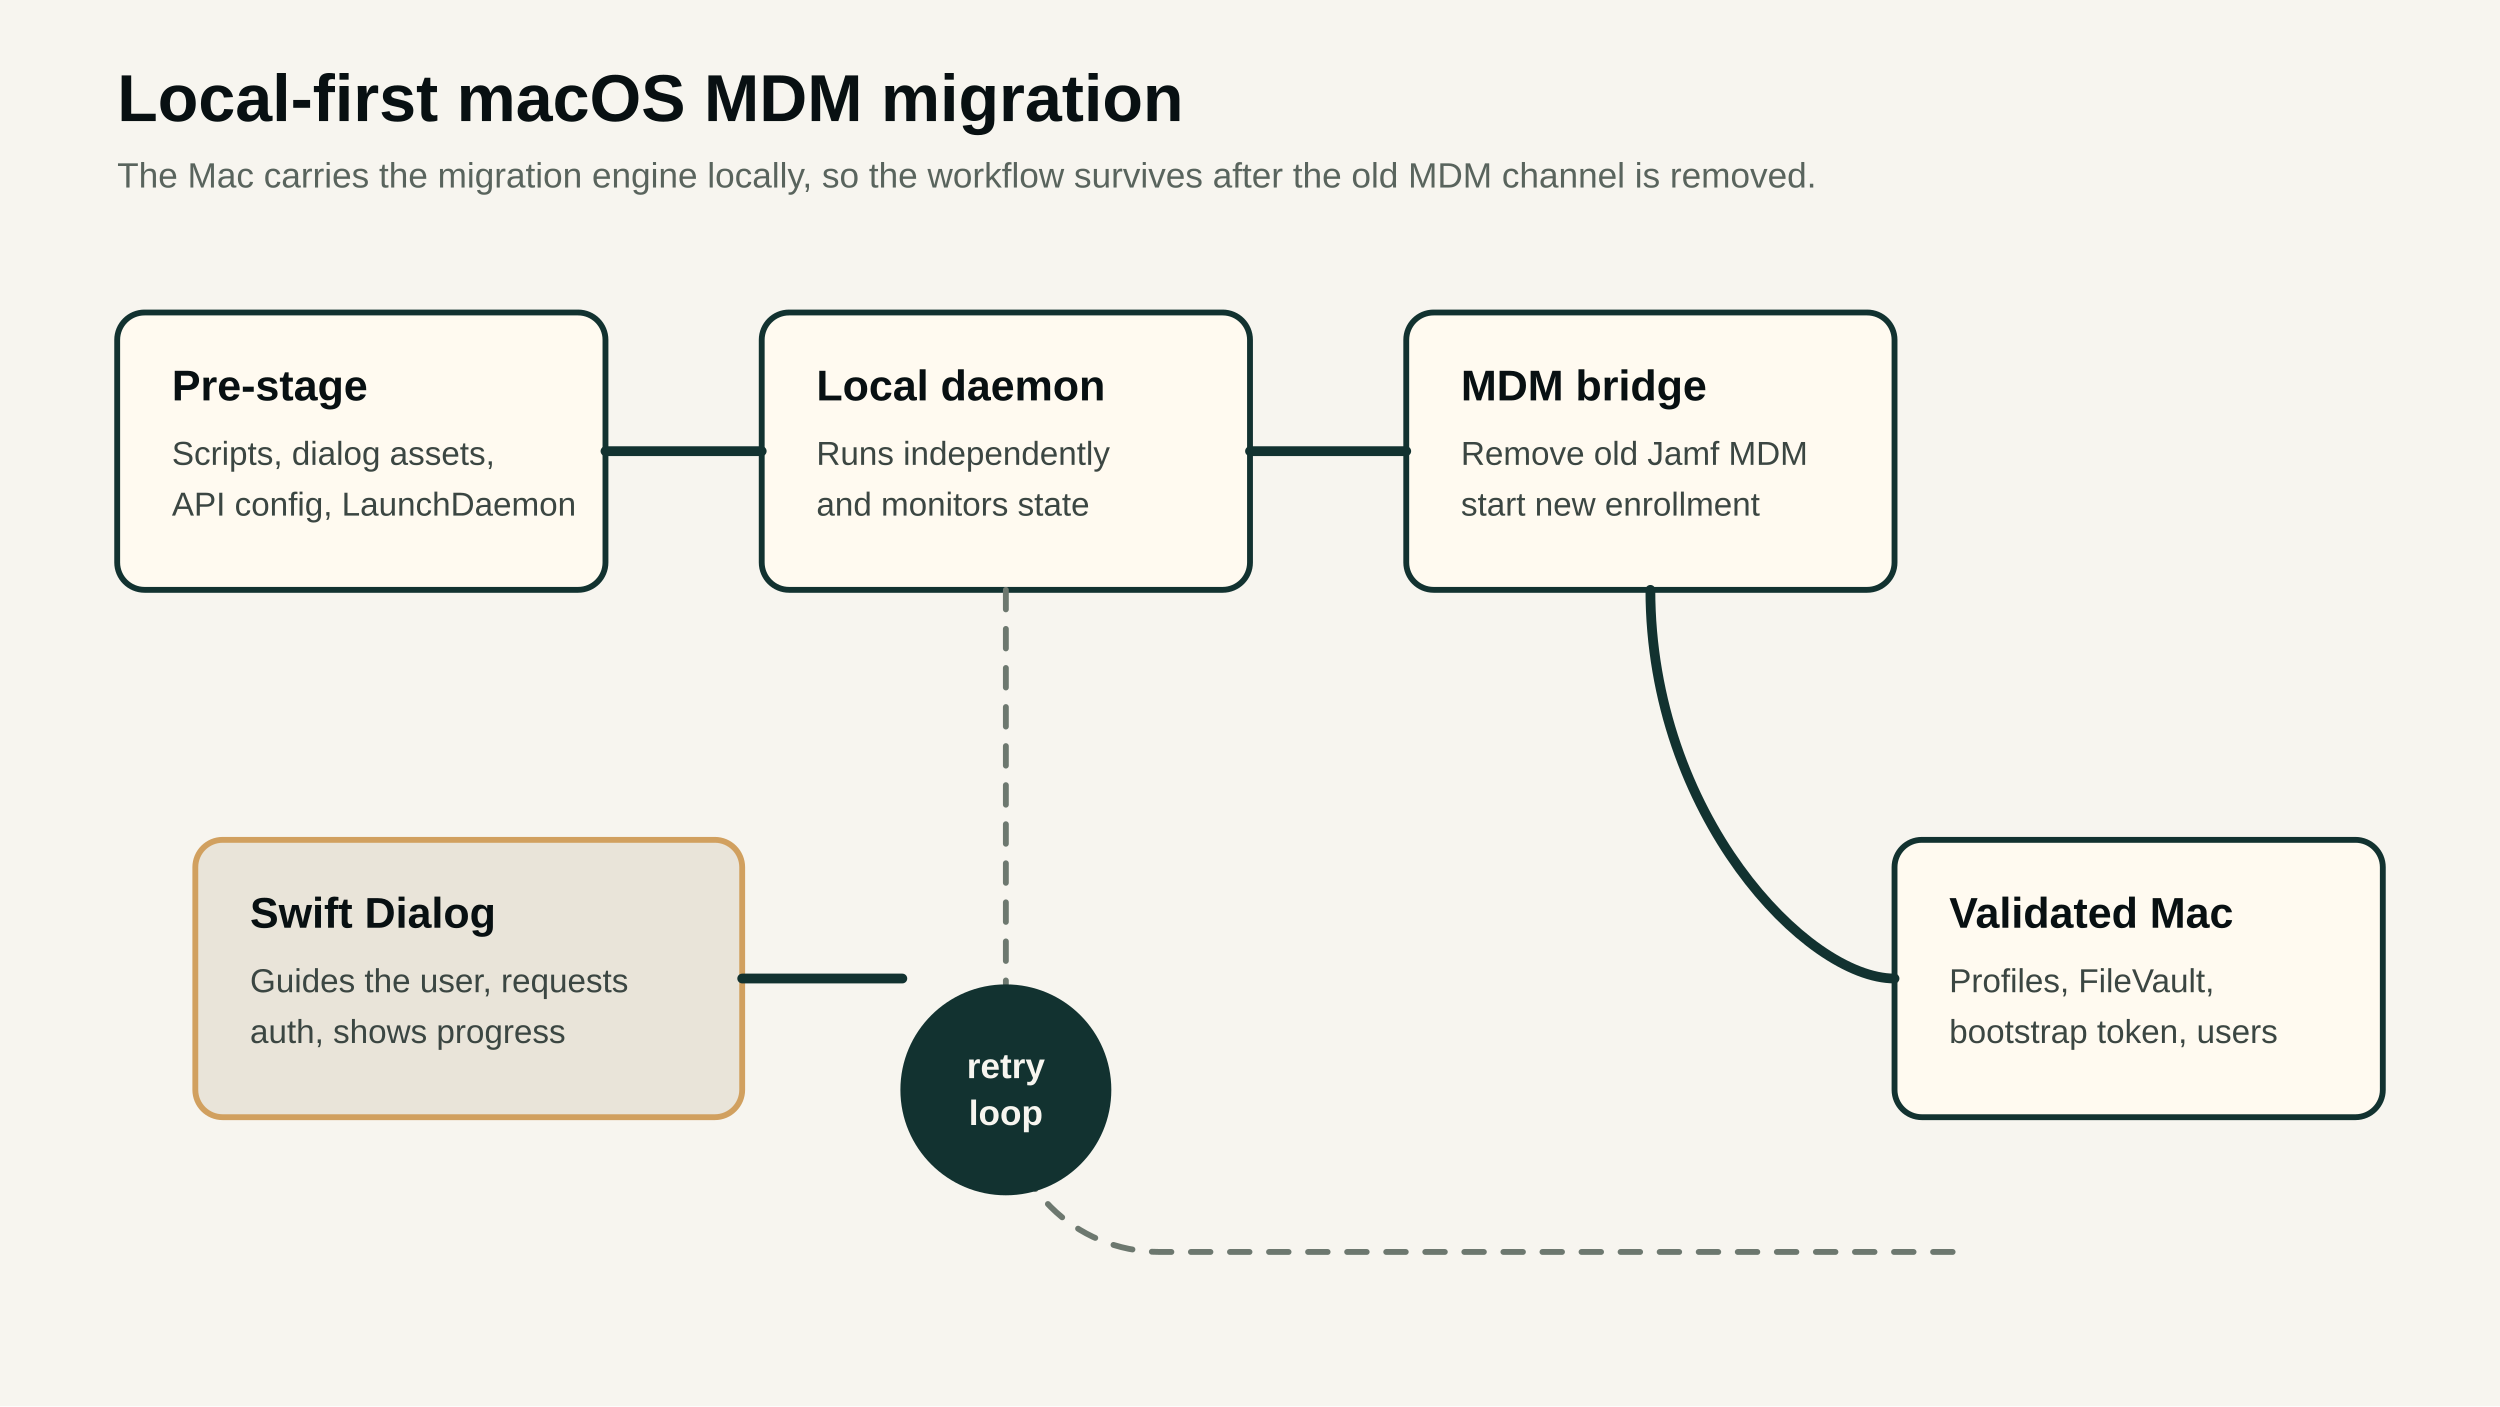
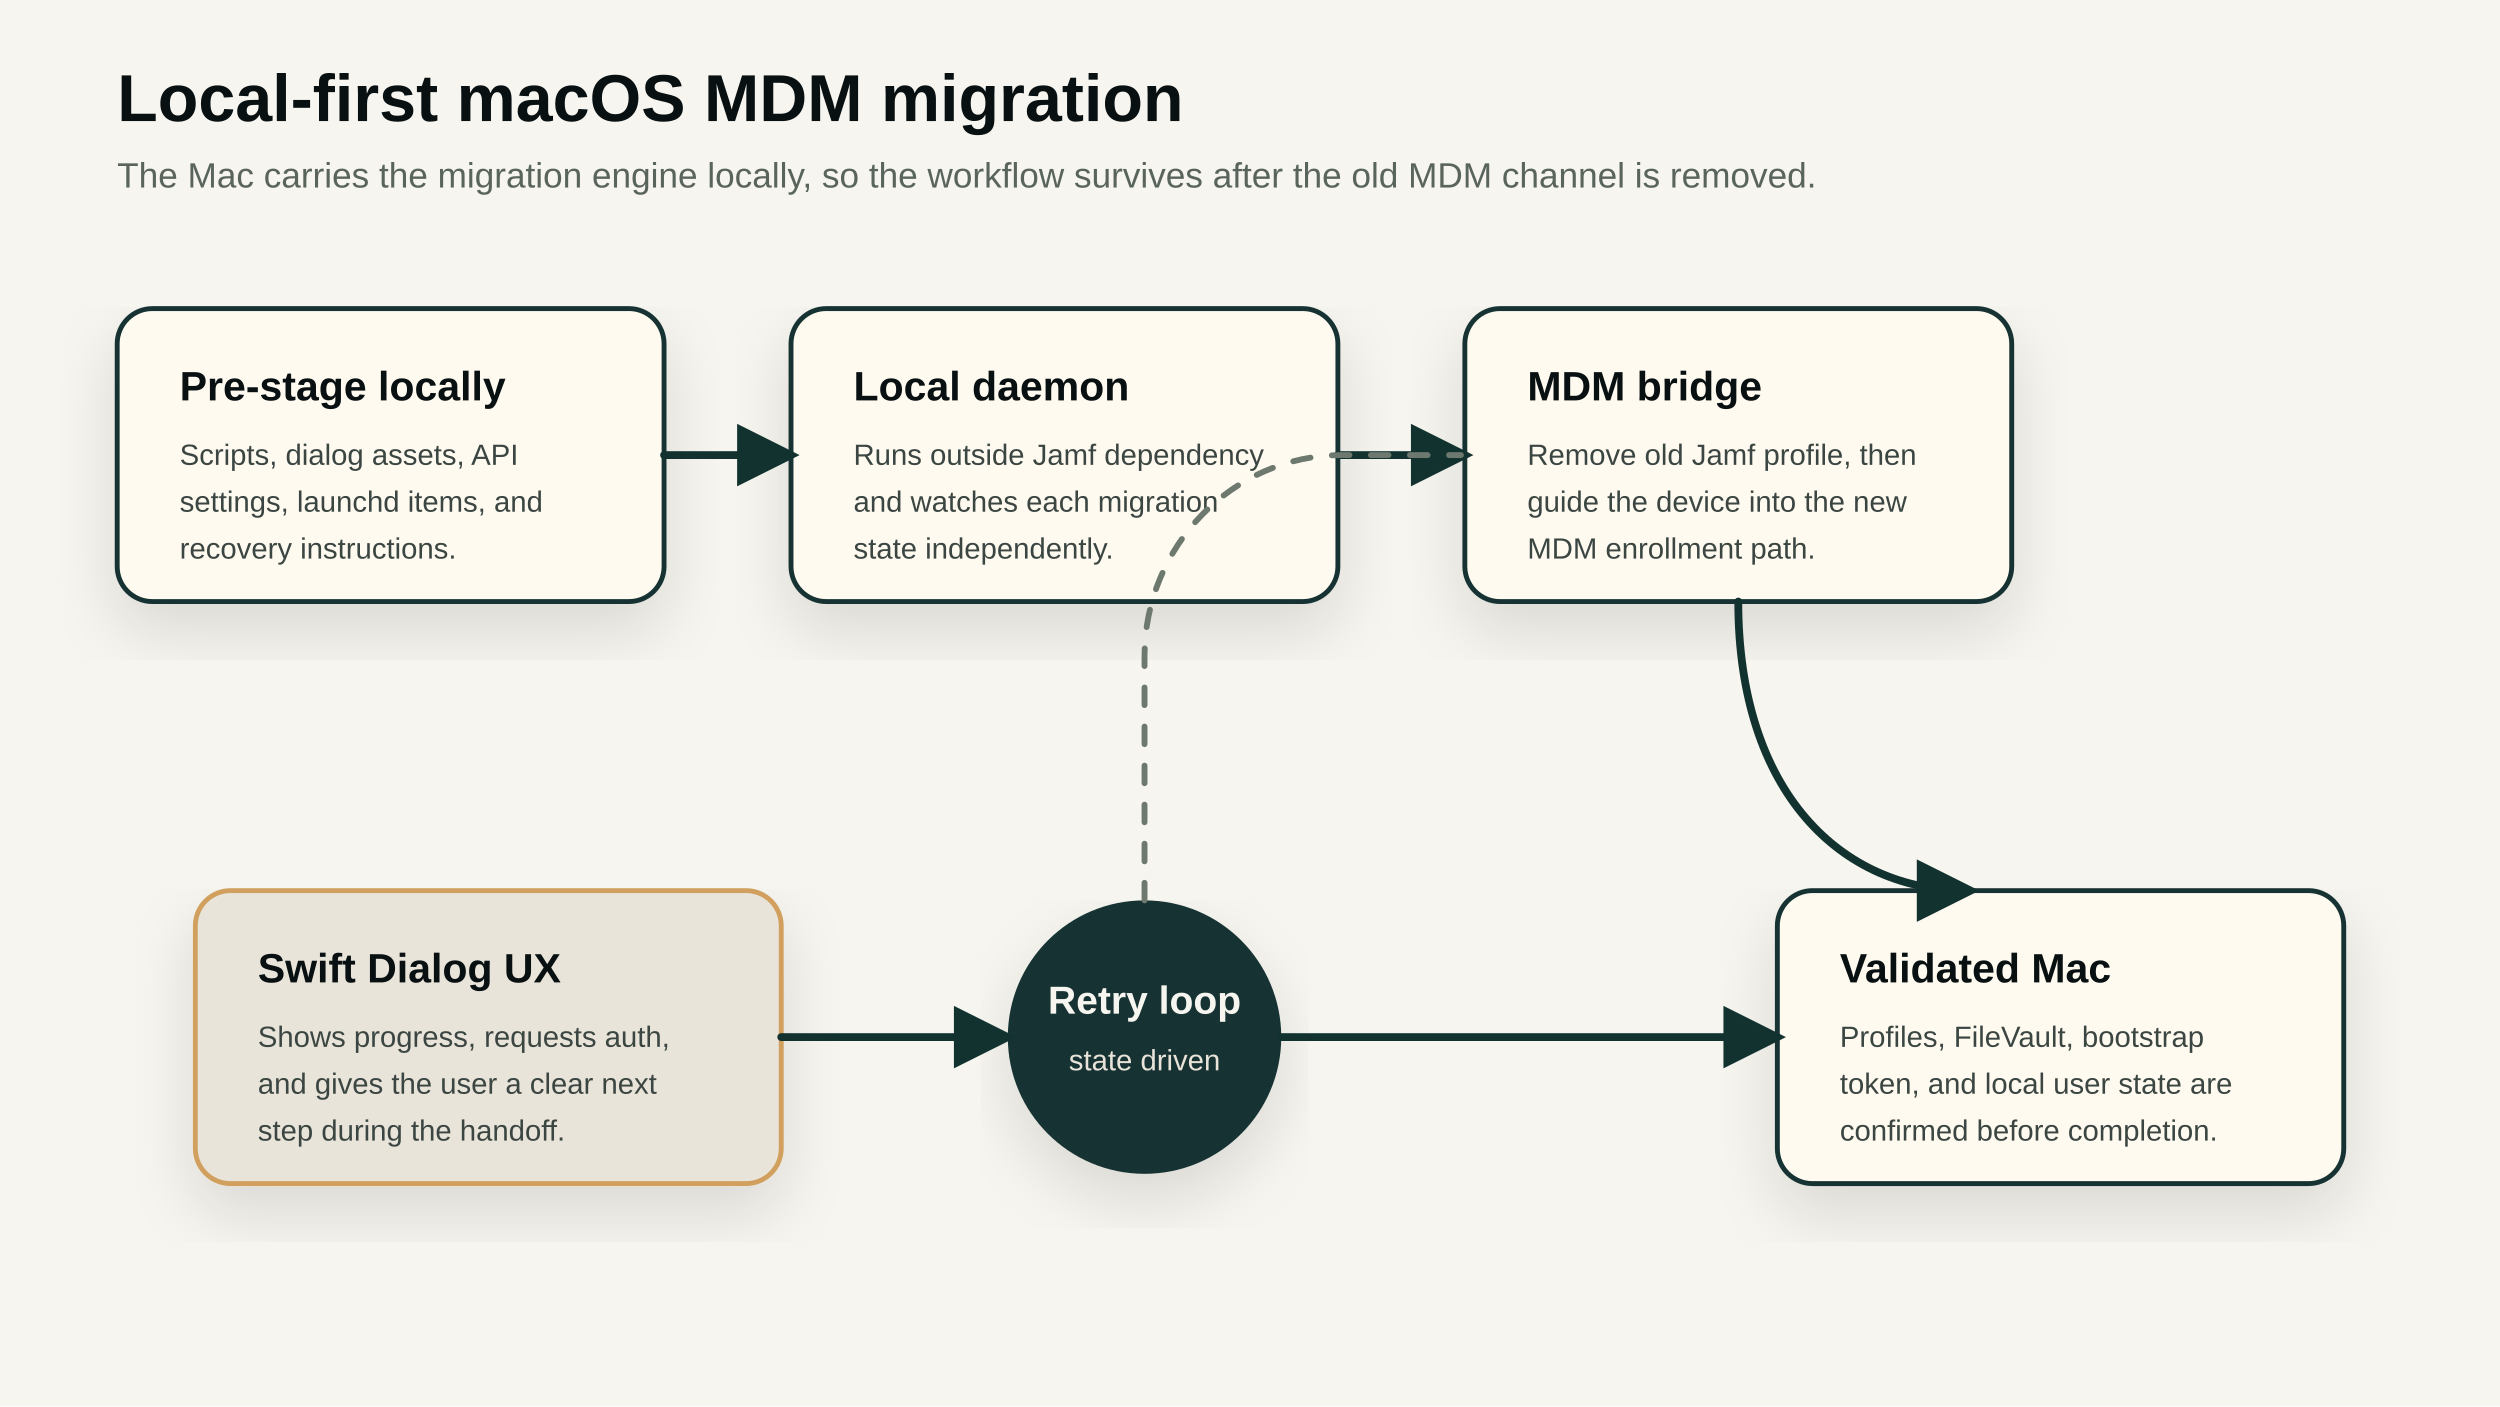
<svg xmlns="http://www.w3.org/2000/svg" width="1280" height="720" viewBox="0 0 1280 720" role="img" aria-labelledby="title desc">
  <rect width="1280" height="720" fill="#f7f5ef" />
+   <defs>
+     <filter id="shadow" x="-10%" y="-10%" width="120%" height="130%">
+       <feDropShadow dx="0" dy="14" stdDeviation="16" flood-color="#081012" flood-opacity=".12" />
+     </filter>
+     <marker id="arrow" viewBox="0 0 10 10" refX="8" refY="5" markerWidth="8" markerHeight="8" orient="auto-start-reverse">
+       <path d="M0 0 10 5 0 10z" fill="#123230" />
+     </marker>
+   </defs>
  <style>
    .title{font:700 34px Arial,Helvetica,sans-serif;fill:#081012}
    .sub{font:400 18px Arial,Helvetica,sans-serif;fill:#59645d}
-     .box{fill:#fffaf0;stroke:#123230;stroke-width:3}
-     .dark{fill:#123230}
-     .gold{fill:#d1a05f}
-     .txt{font:700 22px Arial,Helvetica,sans-serif;fill:#081012}
-     .small{font:400 17px Arial,Helvetica,sans-serif;fill:#3b4642}
-     .white{fill:#f7f5ef}
-     .line{fill:none;stroke:#123230;stroke-width:5;stroke-linecap:round;stroke-linejoin:round}
-     .dash{fill:none;stroke:#6d786f;stroke-width:3;stroke-dasharray:10 10;stroke-linecap:round}
+     .box{fill:#fffaf0;stroke:#123230;stroke-width:2.5;filter:url(#shadow)}
+     .soft{fill:#e9e4d9;stroke:#d1a05f;stroke-width:2.5;filter:url(#shadow)}
+     .dark{fill:#123230;filter:url(#shadow)}
+     .h{font:700 21px Arial,Helvetica,sans-serif;fill:#081012}
+     .p{font:400 15px Arial,Helvetica,sans-serif;fill:#3b4642}
+     .whiteH{font:700 20px Arial,Helvetica,sans-serif;fill:#f7f5ef}
+     .whiteP{font:400 15px Arial,Helvetica,sans-serif;fill:#e9e4d9}
+     .line{fill:none;stroke:#123230;stroke-width:4;stroke-linecap:round;stroke-linejoin:round;marker-end:url(#arrow)}
+     .dash{fill:none;stroke:#6d786f;stroke-width:3;stroke-dasharray:9 11;stroke-linecap:round}
  </style>
  <text x="60" y="62" class="title">Local-first macOS MDM migration</text>
  <text x="60" y="96" class="sub">The Mac carries the migration engine locally, so the workflow survives after the old MDM channel is removed.</text>
-   <rect x="60" y="160" width="250" height="142" rx="14" class="box" />
-   <text x="88" y="205" class="txt">Pre-stage</text>
-   <text x="88" y="238" class="small">Scripts, dialog assets,</text>
-   <text x="88" y="264" class="small">API config, LaunchDaemon</text>
-   <rect x="390" y="160" width="250" height="142" rx="14" class="box" />
-   <text x="418" y="205" class="txt">Local daemon</text>
-   <text x="418" y="238" class="small">Runs independently</text>
-   <text x="418" y="264" class="small">and monitors state</text>
-   <rect x="720" y="160" width="250" height="142" rx="14" class="box" />
-   <text x="748" y="205" class="txt">MDM bridge</text>
-   <text x="748" y="238" class="small">Remove old Jamf MDM</text>
-   <text x="748" y="264" class="small">start new enrollment</text>
-   <rect x="970" y="430" width="250" height="142" rx="14" class="box" />
-   <text x="998" y="475" class="txt">Validated Mac</text>
-   <text x="998" y="508" class="small">Profiles, FileVault,</text>
-   <text x="998" y="534" class="small">bootstrap token, users</text>
-   <path d="M310 231h80M640 231h80M845 302c0 115 80 199 125 199" class="line" />
-   <path d="M515 302v260c0 44 35 79 79 79h415" class="dash" />
-   <circle cx="515" cy="558" r="54" class="dark" />
-   <text x="515" y="552" text-anchor="middle" class="white" style="font:700 18px Arial">retry</text>
-   <text x="515" y="576" text-anchor="middle" class="white" style="font:700 18px Arial">loop</text>
-   <rect x="100" y="430" width="280" height="142" rx="14" fill="#e9e4d9" stroke="#d1a05f" stroke-width="3" />
-   <text x="128" y="475" class="txt">Swift Dialog</text>
-   <text x="128" y="508" class="small">Guides the user, requests</text>
-   <text x="128" y="534" class="small">auth, shows progress</text>
-   <path d="M380 501h82" class="line" />
+   <rect x="60" y="158" width="280" height="150" rx="18" class="box" />
+   <text x="92" y="205" class="h">Pre-stage locally</text>
+   <text x="92" y="238" class="p">Scripts, dialog assets, API</text>
+   <text x="92" y="262" class="p">settings, launchd items, and</text>
+   <text x="92" y="286" class="p">recovery instructions.</text>
+   <rect x="405" y="158" width="280" height="150" rx="18" class="box" />
+   <text x="437" y="205" class="h">Local daemon</text>
+   <text x="437" y="238" class="p">Runs outside Jamf dependency</text>
+   <text x="437" y="262" class="p">and watches each migration</text>
+   <text x="437" y="286" class="p">state independently.</text>
+   <rect x="750" y="158" width="280" height="150" rx="18" class="box" />
+   <text x="782" y="205" class="h">MDM bridge</text>
+   <text x="782" y="238" class="p">Remove old Jamf profile, then</text>
+   <text x="782" y="262" class="p">guide the device into the new</text>
+   <text x="782" y="286" class="p">MDM enrollment path.</text>
+   <rect x="910" y="456" width="290" height="150" rx="18" class="box" />
+   <text x="942" y="503" class="h">Validated Mac</text>
+   <text x="942" y="536" class="p">Profiles, FileVault, bootstrap</text>
+   <text x="942" y="560" class="p">token, and local user state are</text>
+   <text x="942" y="584" class="p">confirmed before completion.</text>
+   <rect x="100" y="456" width="300" height="150" rx="18" class="soft" />
+   <text x="132" y="503" class="h">Swift Dialog UX</text>
+   <text x="132" y="536" class="p">Shows progress, requests auth,</text>
+   <text x="132" y="560" class="p">and gives the user a clear next</text>
+   <text x="132" y="584" class="p">step during the handoff.</text>
+   <circle cx="586" cy="531" r="70" class="dark" />
+   <text x="586" y="519" text-anchor="middle" class="whiteH">Retry loop</text>
+   <text x="586" y="548" text-anchor="middle" class="whiteP">state driven</text>
+   <path d="M340 233h63" class="line" />
+   <path d="M685 233h63" class="line" />
+   <path d="M890 308c0 98 53 148 117 148" class="line" />
+   <path d="M400 531h114" class="line" />
+   <path d="M656 531h252" class="line" />
+   <path d="M586 461V336c0-56 45-103 101-103h61" class="dash" />
</svg>
